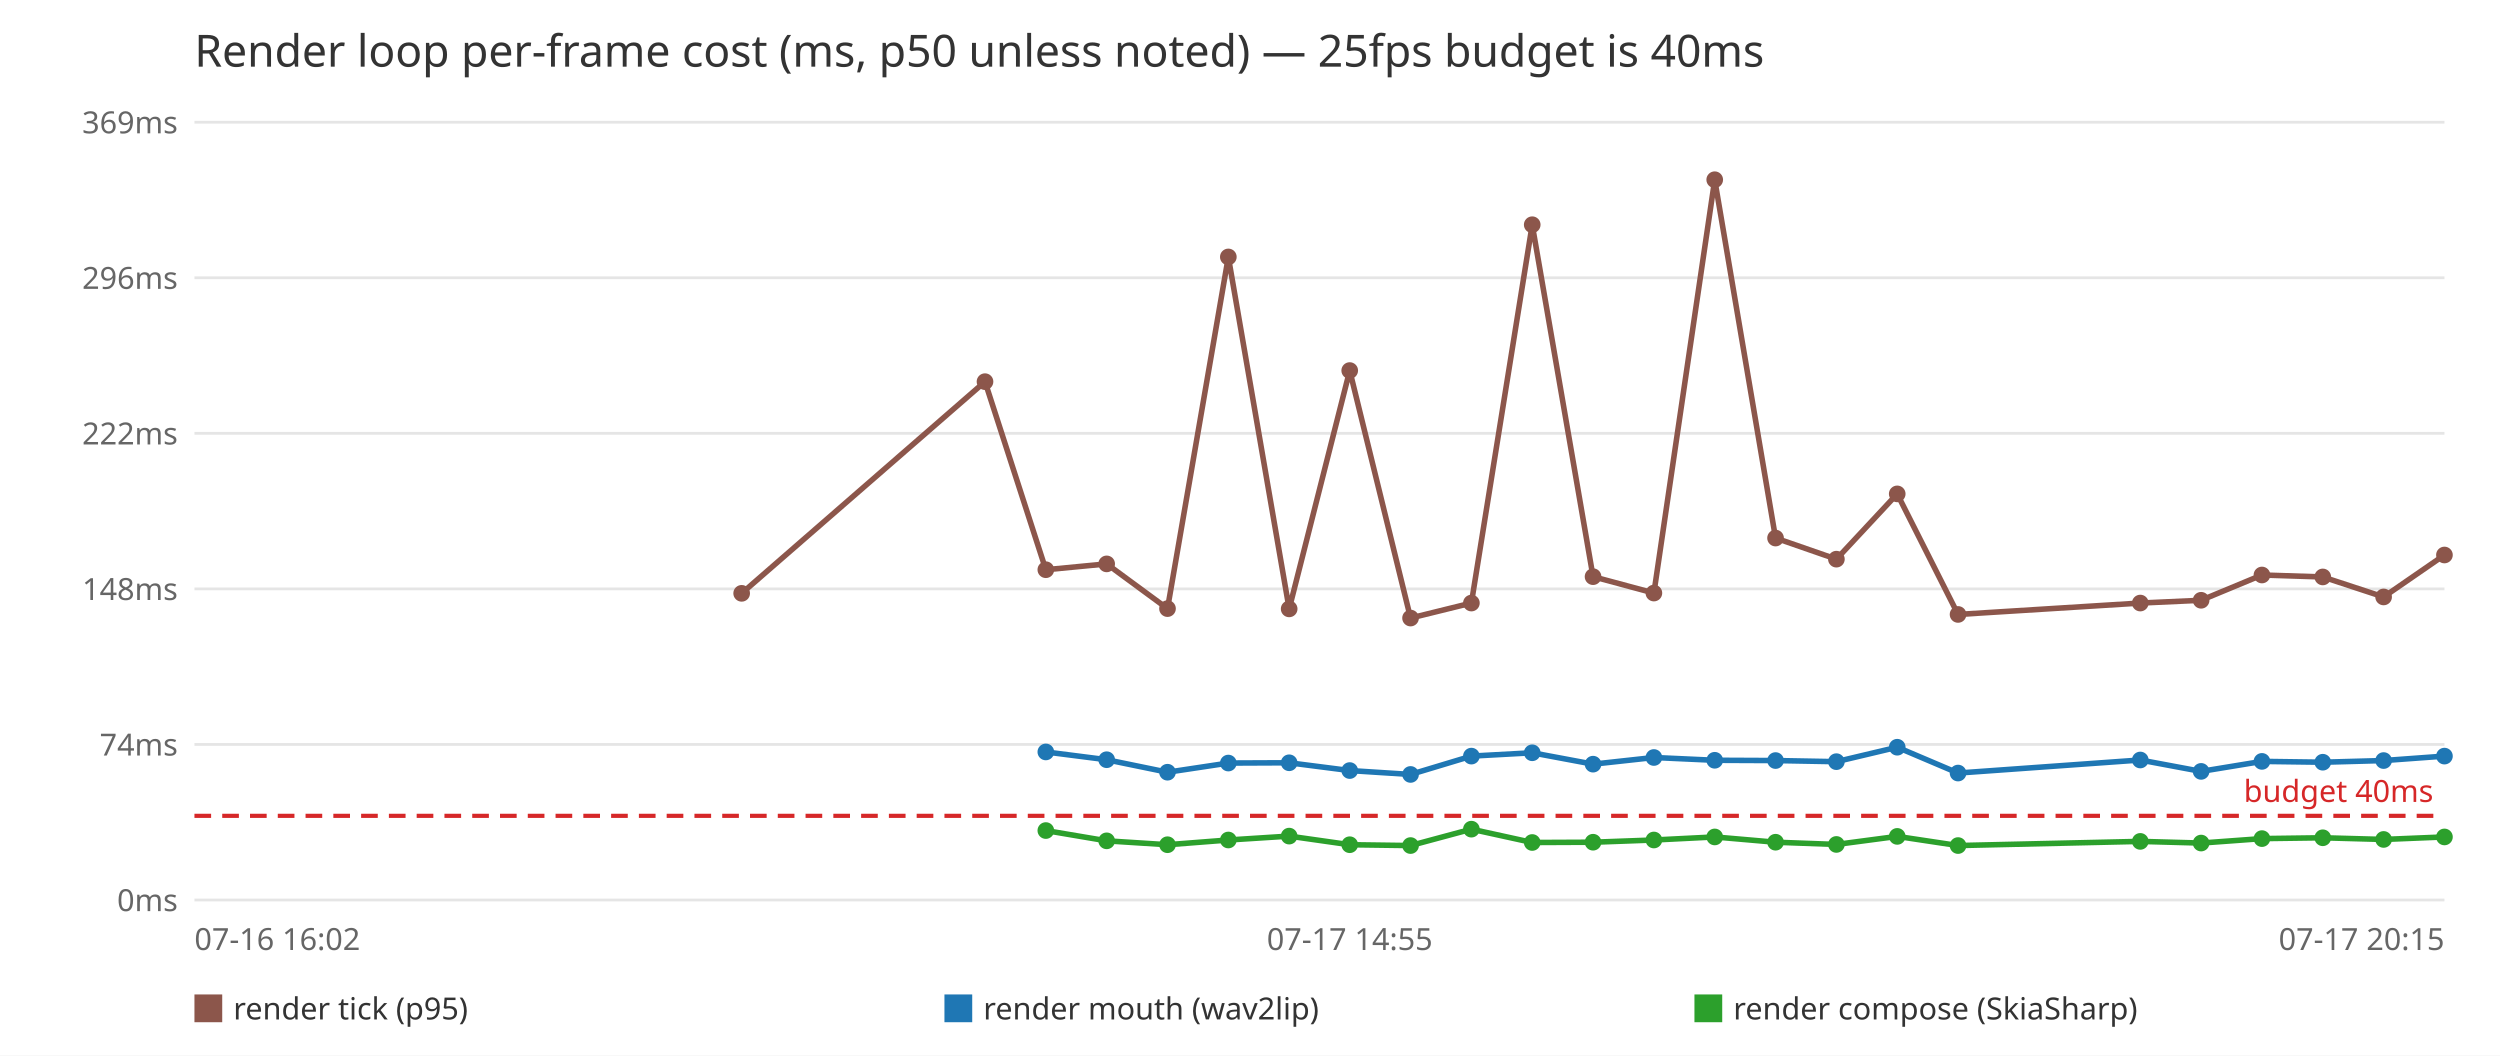
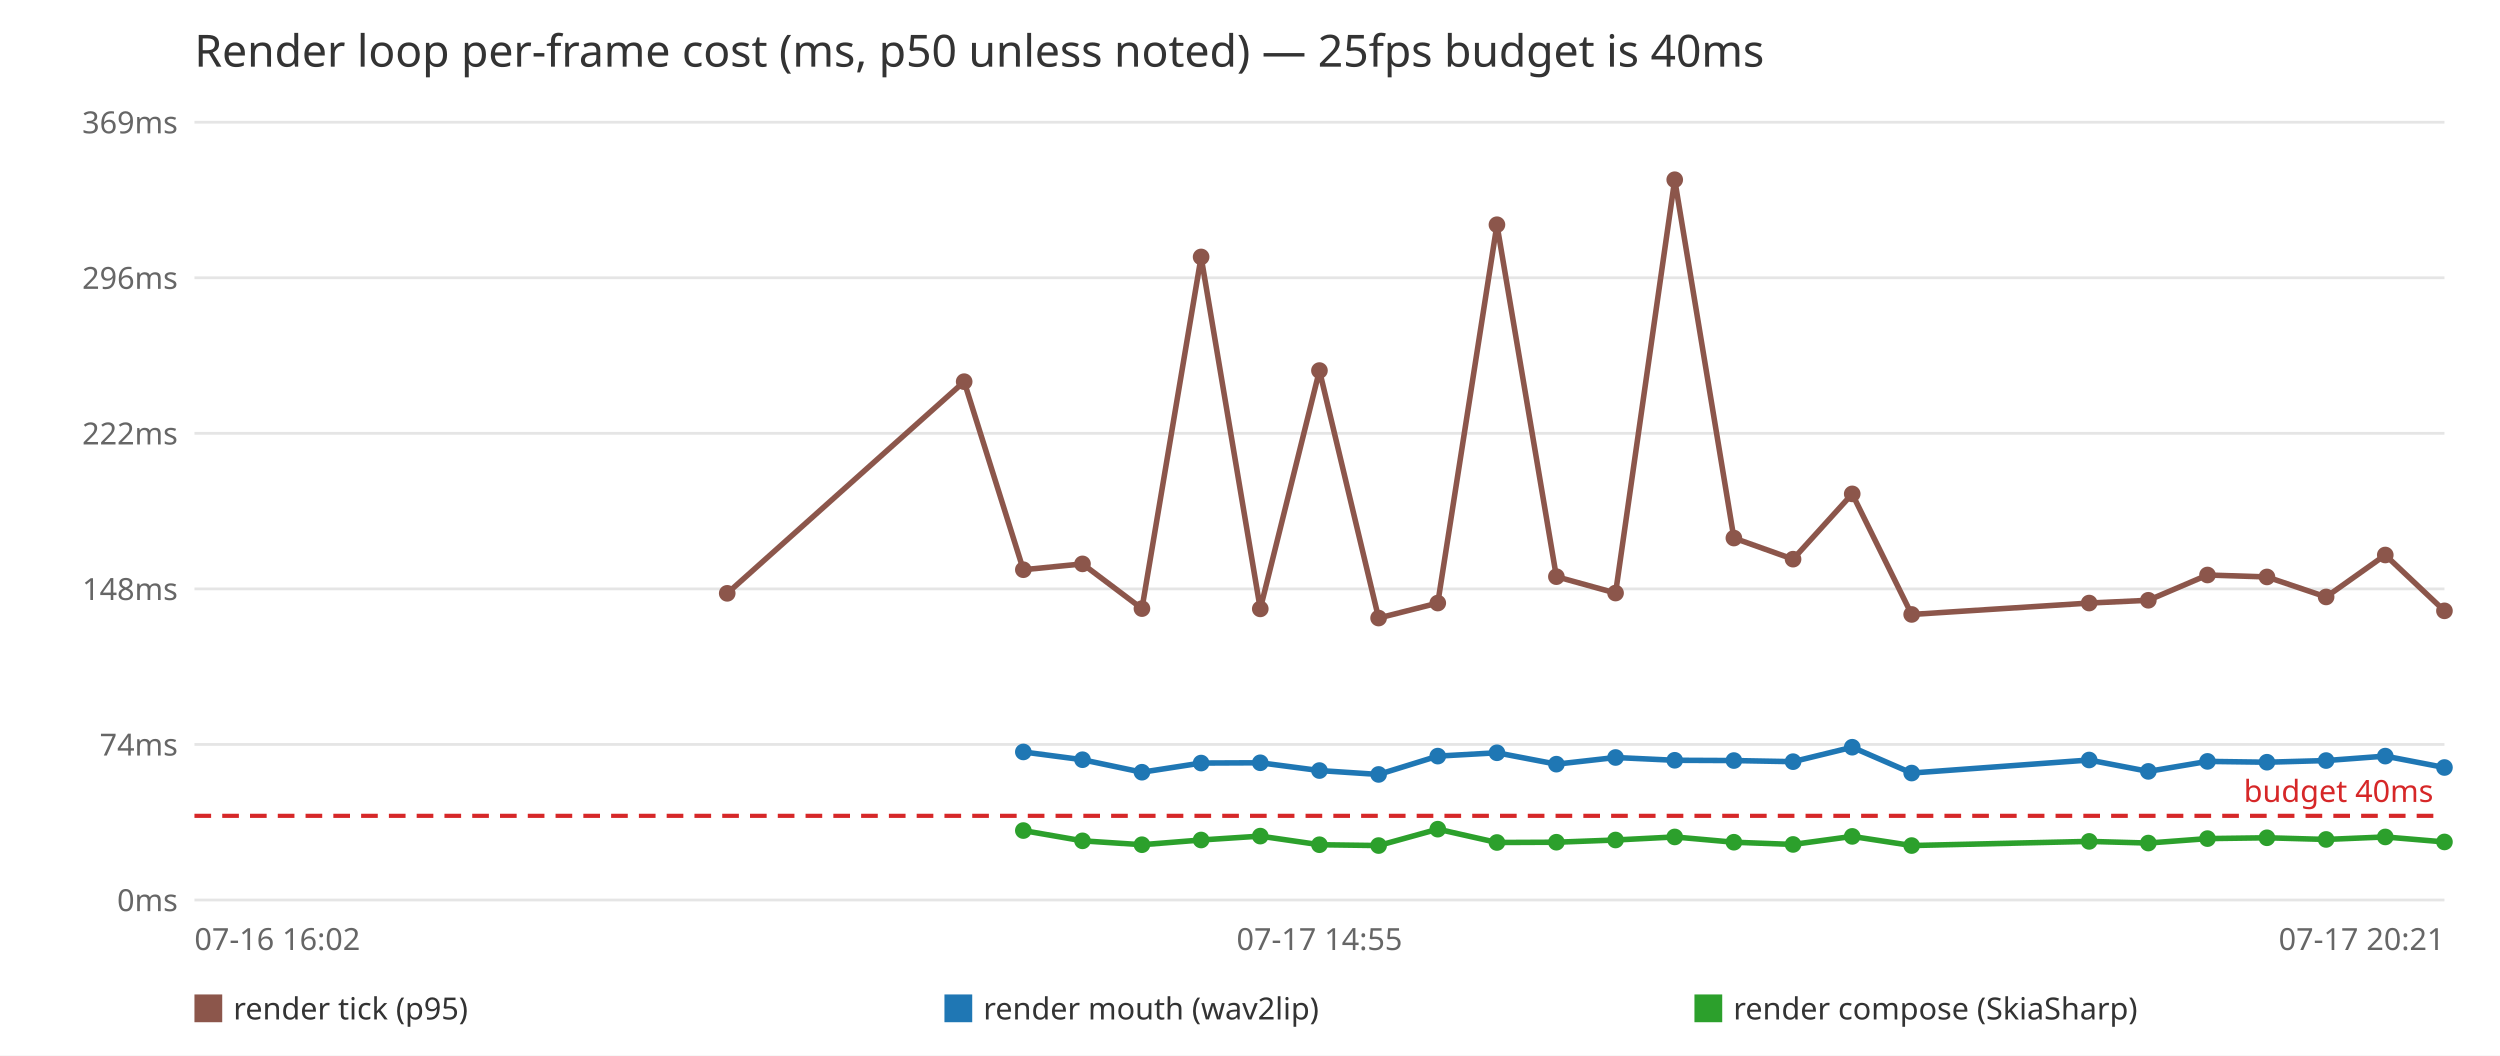
<svg xmlns="http://www.w3.org/2000/svg" width="900" height="380" viewBox="0 0 900 380" font-family="sans-serif">
  <rect width="900" height="380" fill="white" />
  <text x="70" y="24" font-size="16" fill="#333">Render loop per-frame cost (ms, p50 unless noted) — 25fps budget is 40ms</text>
  <line x1="70" y1="324.0" x2="880" y2="324.0" stroke="#e5e5e5" />
  <text x="64" y="328.0" font-size="11" fill="#666" text-anchor="end">0ms</text>
  <line x1="70" y1="268.0" x2="880" y2="268.0" stroke="#e5e5e5" />
  <text x="64" y="272.0" font-size="11" fill="#666" text-anchor="end">74ms</text>
  <line x1="70" y1="212.0" x2="880" y2="212.0" stroke="#e5e5e5" />
  <text x="64" y="216.0" font-size="11" fill="#666" text-anchor="end">148ms</text>
  <line x1="70" y1="156.0" x2="880" y2="156.0" stroke="#e5e5e5" />
  <text x="64" y="160.0" font-size="11" fill="#666" text-anchor="end">222ms</text>
  <line x1="70" y1="100.0" x2="880" y2="100.0" stroke="#e5e5e5" />
  <text x="64" y="104.0" font-size="11" fill="#666" text-anchor="end">296ms</text>
  <line x1="70" y1="44.0" x2="880" y2="44.0" stroke="#e5e5e5" />
  <text x="64" y="48.0" font-size="11" fill="#666" text-anchor="end">369ms</text>
  <line x1="70" y1="293.7" x2="880" y2="293.7" stroke="#d62728" stroke-width="1.5" stroke-dasharray="6,4" />
  <text x="876" y="288.7" font-size="11" fill="#d62728" text-anchor="end">budget 40ms</text>
  <text x="70.0" y="342" font-size="11" fill="#666" text-anchor="start">07-16 16:02</text>
-   <text x="485.9" y="342" font-size="11" fill="#666" text-anchor="middle">07-17 14:55</text>
-   <text x="880.0" y="342" font-size="11" fill="#666" text-anchor="end">07-17 20:15</text>
-   <polyline points="267.0,213.6 354.6,137.4 376.5,205.1 398.4,203.0 420.3,219.1 442.2,92.5 464.1,219.2 485.9,133.4 507.8,222.5 529.7,217.1 551.6,80.9 573.5,207.6 595.4,213.5 617.3,64.7 639.2,193.7 661.1,201.3 683.0,177.8 704.9,221.2 770.5,217.1 792.4,216.1 814.3,207.0 836.2,207.7 858.1,214.9 880.0,199.8" fill="none" stroke="#8c564b" stroke-width="2" />
-   <circle cx="267.0" cy="213.6" r="3" fill="#8c564b" />
-   <circle cx="354.6" cy="137.4" r="3" fill="#8c564b" />
-   <circle cx="376.5" cy="205.1" r="3" fill="#8c564b" />
-   <circle cx="398.4" cy="203.0" r="3" fill="#8c564b" />
-   <circle cx="420.3" cy="219.1" r="3" fill="#8c564b" />
-   <circle cx="442.2" cy="92.5" r="3" fill="#8c564b" />
-   <circle cx="464.1" cy="219.2" r="3" fill="#8c564b" />
-   <circle cx="485.9" cy="133.4" r="3" fill="#8c564b" />
-   <circle cx="507.8" cy="222.5" r="3" fill="#8c564b" />
-   <circle cx="529.7" cy="217.1" r="3" fill="#8c564b" />
-   <circle cx="551.6" cy="80.9" r="3" fill="#8c564b" />
-   <circle cx="573.5" cy="207.6" r="3" fill="#8c564b" />
-   <circle cx="595.4" cy="213.5" r="3" fill="#8c564b" />
-   <circle cx="617.3" cy="64.7" r="3" fill="#8c564b" />
-   <circle cx="639.2" cy="193.7" r="3" fill="#8c564b" />
-   <circle cx="661.1" cy="201.3" r="3" fill="#8c564b" />
-   <circle cx="683.0" cy="177.8" r="3" fill="#8c564b" />
-   <circle cx="704.9" cy="221.2" r="3" fill="#8c564b" />
-   <circle cx="770.5" cy="217.1" r="3" fill="#8c564b" />
-   <circle cx="792.4" cy="216.1" r="3" fill="#8c564b" />
-   <circle cx="814.3" cy="207.0" r="3" fill="#8c564b" />
-   <circle cx="836.2" cy="207.7" r="3" fill="#8c564b" />
-   <circle cx="858.1" cy="214.9" r="3" fill="#8c564b" />
-   <circle cx="880.0" cy="199.8" r="3" fill="#8c564b" />
+   <text x="475.0" y="342" font-size="11" fill="#666" text-anchor="middle">07-17 14:55</text>
+   <text x="880.0" y="342" font-size="11" fill="#666" text-anchor="end">07-17 20:21</text>
+   <polyline points="261.8,213.6 347.1,137.4 368.4,205.1 389.7,203.0 411.1,219.1 432.4,92.5 453.7,219.2 475.0,133.4 496.3,222.5 517.6,217.1 538.9,80.9 560.3,207.6 581.6,213.5 602.9,64.7 624.2,193.7 645.5,201.3 666.8,177.8 688.2,221.2 752.1,217.1 773.4,216.1 794.7,207.0 816.1,207.7 837.4,214.9 858.7,199.8 880.0,219.9" fill="none" stroke="#8c564b" stroke-width="2" />
+   <circle cx="261.8" cy="213.6" r="3" fill="#8c564b" />
+   <circle cx="347.1" cy="137.4" r="3" fill="#8c564b" />
+   <circle cx="368.4" cy="205.1" r="3" fill="#8c564b" />
+   <circle cx="389.7" cy="203.0" r="3" fill="#8c564b" />
+   <circle cx="411.1" cy="219.1" r="3" fill="#8c564b" />
+   <circle cx="432.4" cy="92.5" r="3" fill="#8c564b" />
+   <circle cx="453.7" cy="219.2" r="3" fill="#8c564b" />
+   <circle cx="475.0" cy="133.4" r="3" fill="#8c564b" />
+   <circle cx="496.3" cy="222.5" r="3" fill="#8c564b" />
+   <circle cx="517.6" cy="217.1" r="3" fill="#8c564b" />
+   <circle cx="538.9" cy="80.9" r="3" fill="#8c564b" />
+   <circle cx="560.3" cy="207.6" r="3" fill="#8c564b" />
+   <circle cx="581.6" cy="213.5" r="3" fill="#8c564b" />
+   <circle cx="602.9" cy="64.7" r="3" fill="#8c564b" />
+   <circle cx="624.2" cy="193.7" r="3" fill="#8c564b" />
+   <circle cx="645.5" cy="201.3" r="3" fill="#8c564b" />
+   <circle cx="666.8" cy="177.8" r="3" fill="#8c564b" />
+   <circle cx="688.2" cy="221.2" r="3" fill="#8c564b" />
+   <circle cx="752.1" cy="217.1" r="3" fill="#8c564b" />
+   <circle cx="773.4" cy="216.1" r="3" fill="#8c564b" />
+   <circle cx="794.7" cy="207.0" r="3" fill="#8c564b" />
+   <circle cx="816.1" cy="207.7" r="3" fill="#8c564b" />
+   <circle cx="837.4" cy="214.9" r="3" fill="#8c564b" />
+   <circle cx="858.7" cy="199.8" r="3" fill="#8c564b" />
+   <circle cx="880.0" cy="219.9" r="3" fill="#8c564b" />
  <rect x="70.0" y="358" width="10" height="10" fill="#8c564b" />
  <text x="84.0" y="367" font-size="11" fill="#333">render tick (p95)</text>
-   <polyline points="376.5,270.7 398.4,273.5 420.3,278.0 442.2,274.7 464.1,274.6 485.9,277.4 507.8,278.8 529.7,272.2 551.6,271.0 573.5,275.1 595.4,272.7 617.3,273.7 639.2,273.8 661.1,274.2 683.0,269.0 704.9,278.3 770.5,273.6 792.4,277.7 814.3,274.1 836.2,274.4 858.1,273.8 880.0,272.2" fill="none" stroke="#1f77b4" stroke-width="2" />
-   <circle cx="376.5" cy="270.7" r="3" fill="#1f77b4" />
-   <circle cx="398.4" cy="273.5" r="3" fill="#1f77b4" />
-   <circle cx="420.3" cy="278.0" r="3" fill="#1f77b4" />
-   <circle cx="442.2" cy="274.7" r="3" fill="#1f77b4" />
-   <circle cx="464.1" cy="274.6" r="3" fill="#1f77b4" />
-   <circle cx="485.9" cy="277.4" r="3" fill="#1f77b4" />
-   <circle cx="507.8" cy="278.8" r="3" fill="#1f77b4" />
-   <circle cx="529.7" cy="272.2" r="3" fill="#1f77b4" />
-   <circle cx="551.6" cy="271.0" r="3" fill="#1f77b4" />
-   <circle cx="573.5" cy="275.1" r="3" fill="#1f77b4" />
-   <circle cx="595.4" cy="272.7" r="3" fill="#1f77b4" />
-   <circle cx="617.3" cy="273.7" r="3" fill="#1f77b4" />
-   <circle cx="639.2" cy="273.8" r="3" fill="#1f77b4" />
-   <circle cx="661.1" cy="274.2" r="3" fill="#1f77b4" />
-   <circle cx="683.0" cy="269.0" r="3" fill="#1f77b4" />
-   <circle cx="704.9" cy="278.3" r="3" fill="#1f77b4" />
-   <circle cx="770.5" cy="273.6" r="3" fill="#1f77b4" />
-   <circle cx="792.4" cy="277.7" r="3" fill="#1f77b4" />
-   <circle cx="814.3" cy="274.1" r="3" fill="#1f77b4" />
-   <circle cx="836.2" cy="274.4" r="3" fill="#1f77b4" />
-   <circle cx="858.1" cy="273.8" r="3" fill="#1f77b4" />
-   <circle cx="880.0" cy="272.2" r="3" fill="#1f77b4" />
+   <polyline points="368.4,270.7 389.7,273.5 411.1,278.0 432.4,274.7 453.7,274.6 475.0,277.4 496.3,278.8 517.6,272.2 538.9,271.0 560.3,275.1 581.6,272.7 602.9,273.7 624.2,273.8 645.5,274.2 666.8,269.0 688.2,278.3 752.1,273.6 773.4,277.7 794.7,274.1 816.1,274.4 837.4,273.8 858.7,272.2 880.0,276.3" fill="none" stroke="#1f77b4" stroke-width="2" />
+   <circle cx="368.4" cy="270.7" r="3" fill="#1f77b4" />
+   <circle cx="389.7" cy="273.5" r="3" fill="#1f77b4" />
+   <circle cx="411.1" cy="278.0" r="3" fill="#1f77b4" />
+   <circle cx="432.4" cy="274.7" r="3" fill="#1f77b4" />
+   <circle cx="453.7" cy="274.6" r="3" fill="#1f77b4" />
+   <circle cx="475.0" cy="277.4" r="3" fill="#1f77b4" />
+   <circle cx="496.3" cy="278.8" r="3" fill="#1f77b4" />
+   <circle cx="517.6" cy="272.2" r="3" fill="#1f77b4" />
+   <circle cx="538.9" cy="271.0" r="3" fill="#1f77b4" />
+   <circle cx="560.3" cy="275.1" r="3" fill="#1f77b4" />
+   <circle cx="581.6" cy="272.7" r="3" fill="#1f77b4" />
+   <circle cx="602.9" cy="273.7" r="3" fill="#1f77b4" />
+   <circle cx="624.2" cy="273.8" r="3" fill="#1f77b4" />
+   <circle cx="645.5" cy="274.2" r="3" fill="#1f77b4" />
+   <circle cx="666.8" cy="269.0" r="3" fill="#1f77b4" />
+   <circle cx="688.2" cy="278.3" r="3" fill="#1f77b4" />
+   <circle cx="752.1" cy="273.6" r="3" fill="#1f77b4" />
+   <circle cx="773.4" cy="277.7" r="3" fill="#1f77b4" />
+   <circle cx="794.7" cy="274.1" r="3" fill="#1f77b4" />
+   <circle cx="816.1" cy="274.4" r="3" fill="#1f77b4" />
+   <circle cx="837.4" cy="273.8" r="3" fill="#1f77b4" />
+   <circle cx="858.7" cy="272.2" r="3" fill="#1f77b4" />
+   <circle cx="880.0" cy="276.3" r="3" fill="#1f77b4" />
  <rect x="340.0" y="358" width="10" height="10" fill="#1f77b4" />
  <text x="354.0" y="367" font-size="11" fill="#333">render mouth (wav2lip)</text>
-   <polyline points="376.5,299.0 398.4,302.7 420.3,304.1 442.2,302.4 464.1,301.0 485.9,304.1 507.8,304.4 529.7,298.5 551.6,303.3 573.5,303.2 595.4,302.4 617.3,301.3 639.2,303.2 661.1,304.0 683.0,301.1 704.9,304.4 770.5,302.9 792.4,303.5 814.3,301.9 836.2,301.6 858.1,302.2 880.0,301.3" fill="none" stroke="#2ca02c" stroke-width="2" />
-   <circle cx="376.5" cy="299.0" r="3" fill="#2ca02c" />
-   <circle cx="398.4" cy="302.7" r="3" fill="#2ca02c" />
-   <circle cx="420.3" cy="304.1" r="3" fill="#2ca02c" />
-   <circle cx="442.2" cy="302.4" r="3" fill="#2ca02c" />
-   <circle cx="464.1" cy="301.0" r="3" fill="#2ca02c" />
-   <circle cx="485.9" cy="304.1" r="3" fill="#2ca02c" />
-   <circle cx="507.8" cy="304.4" r="3" fill="#2ca02c" />
-   <circle cx="529.7" cy="298.5" r="3" fill="#2ca02c" />
-   <circle cx="551.6" cy="303.3" r="3" fill="#2ca02c" />
-   <circle cx="573.5" cy="303.2" r="3" fill="#2ca02c" />
-   <circle cx="595.4" cy="302.4" r="3" fill="#2ca02c" />
-   <circle cx="617.3" cy="301.3" r="3" fill="#2ca02c" />
-   <circle cx="639.2" cy="303.2" r="3" fill="#2ca02c" />
-   <circle cx="661.1" cy="304.0" r="3" fill="#2ca02c" />
-   <circle cx="683.0" cy="301.1" r="3" fill="#2ca02c" />
-   <circle cx="704.9" cy="304.4" r="3" fill="#2ca02c" />
-   <circle cx="770.5" cy="302.9" r="3" fill="#2ca02c" />
-   <circle cx="792.4" cy="303.5" r="3" fill="#2ca02c" />
-   <circle cx="814.3" cy="301.9" r="3" fill="#2ca02c" />
-   <circle cx="836.2" cy="301.6" r="3" fill="#2ca02c" />
-   <circle cx="858.1" cy="302.2" r="3" fill="#2ca02c" />
-   <circle cx="880.0" cy="301.3" r="3" fill="#2ca02c" />
+   <polyline points="368.4,299.0 389.7,302.7 411.1,304.1 432.4,302.4 453.7,301.0 475.0,304.1 496.3,304.4 517.6,298.5 538.9,303.3 560.3,303.2 581.6,302.4 602.9,301.3 624.2,303.2 645.5,304.0 666.8,301.1 688.2,304.4 752.1,302.9 773.4,303.5 794.7,301.9 816.1,301.6 837.4,302.2 858.7,301.3 880.0,303.1" fill="none" stroke="#2ca02c" stroke-width="2" />
+   <circle cx="368.4" cy="299.0" r="3" fill="#2ca02c" />
+   <circle cx="389.7" cy="302.7" r="3" fill="#2ca02c" />
+   <circle cx="411.1" cy="304.1" r="3" fill="#2ca02c" />
+   <circle cx="432.4" cy="302.4" r="3" fill="#2ca02c" />
+   <circle cx="453.7" cy="301.0" r="3" fill="#2ca02c" />
+   <circle cx="475.0" cy="304.1" r="3" fill="#2ca02c" />
+   <circle cx="496.3" cy="304.4" r="3" fill="#2ca02c" />
+   <circle cx="517.6" cy="298.5" r="3" fill="#2ca02c" />
+   <circle cx="538.9" cy="303.3" r="3" fill="#2ca02c" />
+   <circle cx="560.3" cy="303.2" r="3" fill="#2ca02c" />
+   <circle cx="581.6" cy="302.4" r="3" fill="#2ca02c" />
+   <circle cx="602.9" cy="301.3" r="3" fill="#2ca02c" />
+   <circle cx="624.2" cy="303.2" r="3" fill="#2ca02c" />
+   <circle cx="645.5" cy="304.0" r="3" fill="#2ca02c" />
+   <circle cx="666.8" cy="301.1" r="3" fill="#2ca02c" />
+   <circle cx="688.2" cy="304.4" r="3" fill="#2ca02c" />
+   <circle cx="752.1" cy="302.9" r="3" fill="#2ca02c" />
+   <circle cx="773.4" cy="303.5" r="3" fill="#2ca02c" />
+   <circle cx="794.7" cy="301.9" r="3" fill="#2ca02c" />
+   <circle cx="816.1" cy="301.6" r="3" fill="#2ca02c" />
+   <circle cx="837.4" cy="302.2" r="3" fill="#2ca02c" />
+   <circle cx="858.7" cy="301.3" r="3" fill="#2ca02c" />
+   <circle cx="880.0" cy="303.1" r="3" fill="#2ca02c" />
  <rect x="610.0" y="358" width="10" height="10" fill="#2ca02c" />
  <text x="624.0" y="367" font-size="11" fill="#333">render compose (SkiaSharp)</text>
</svg>
